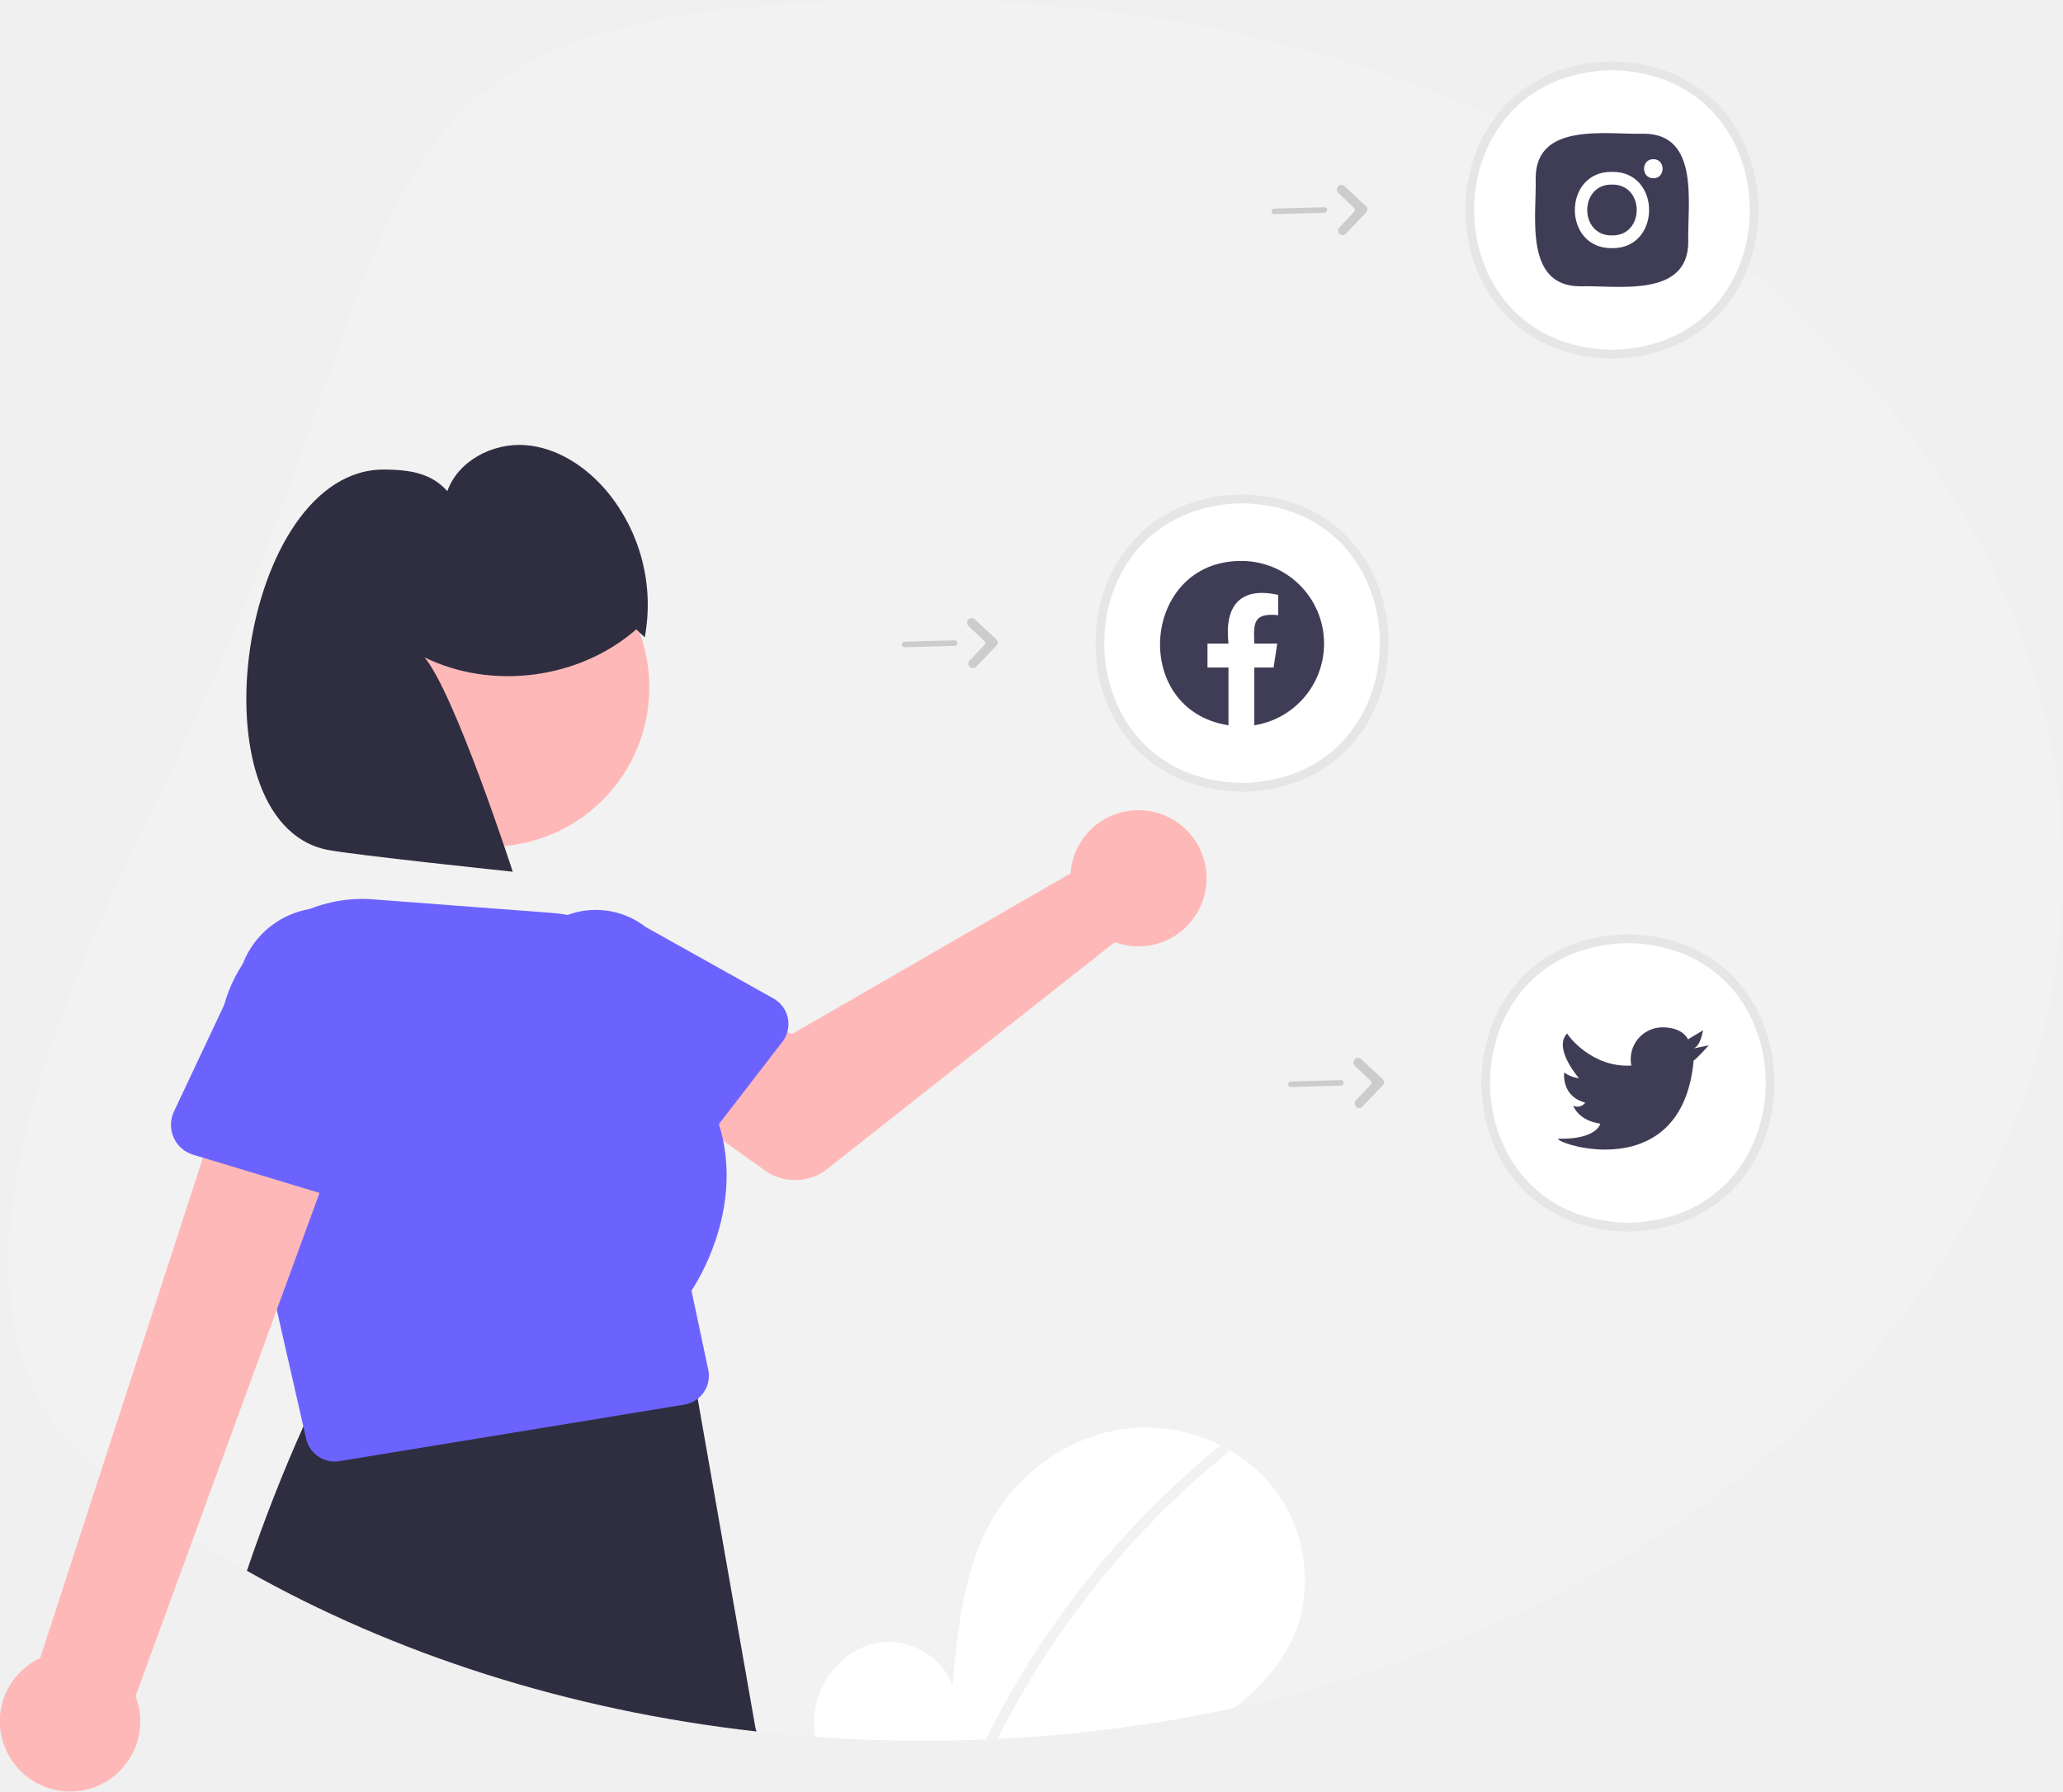
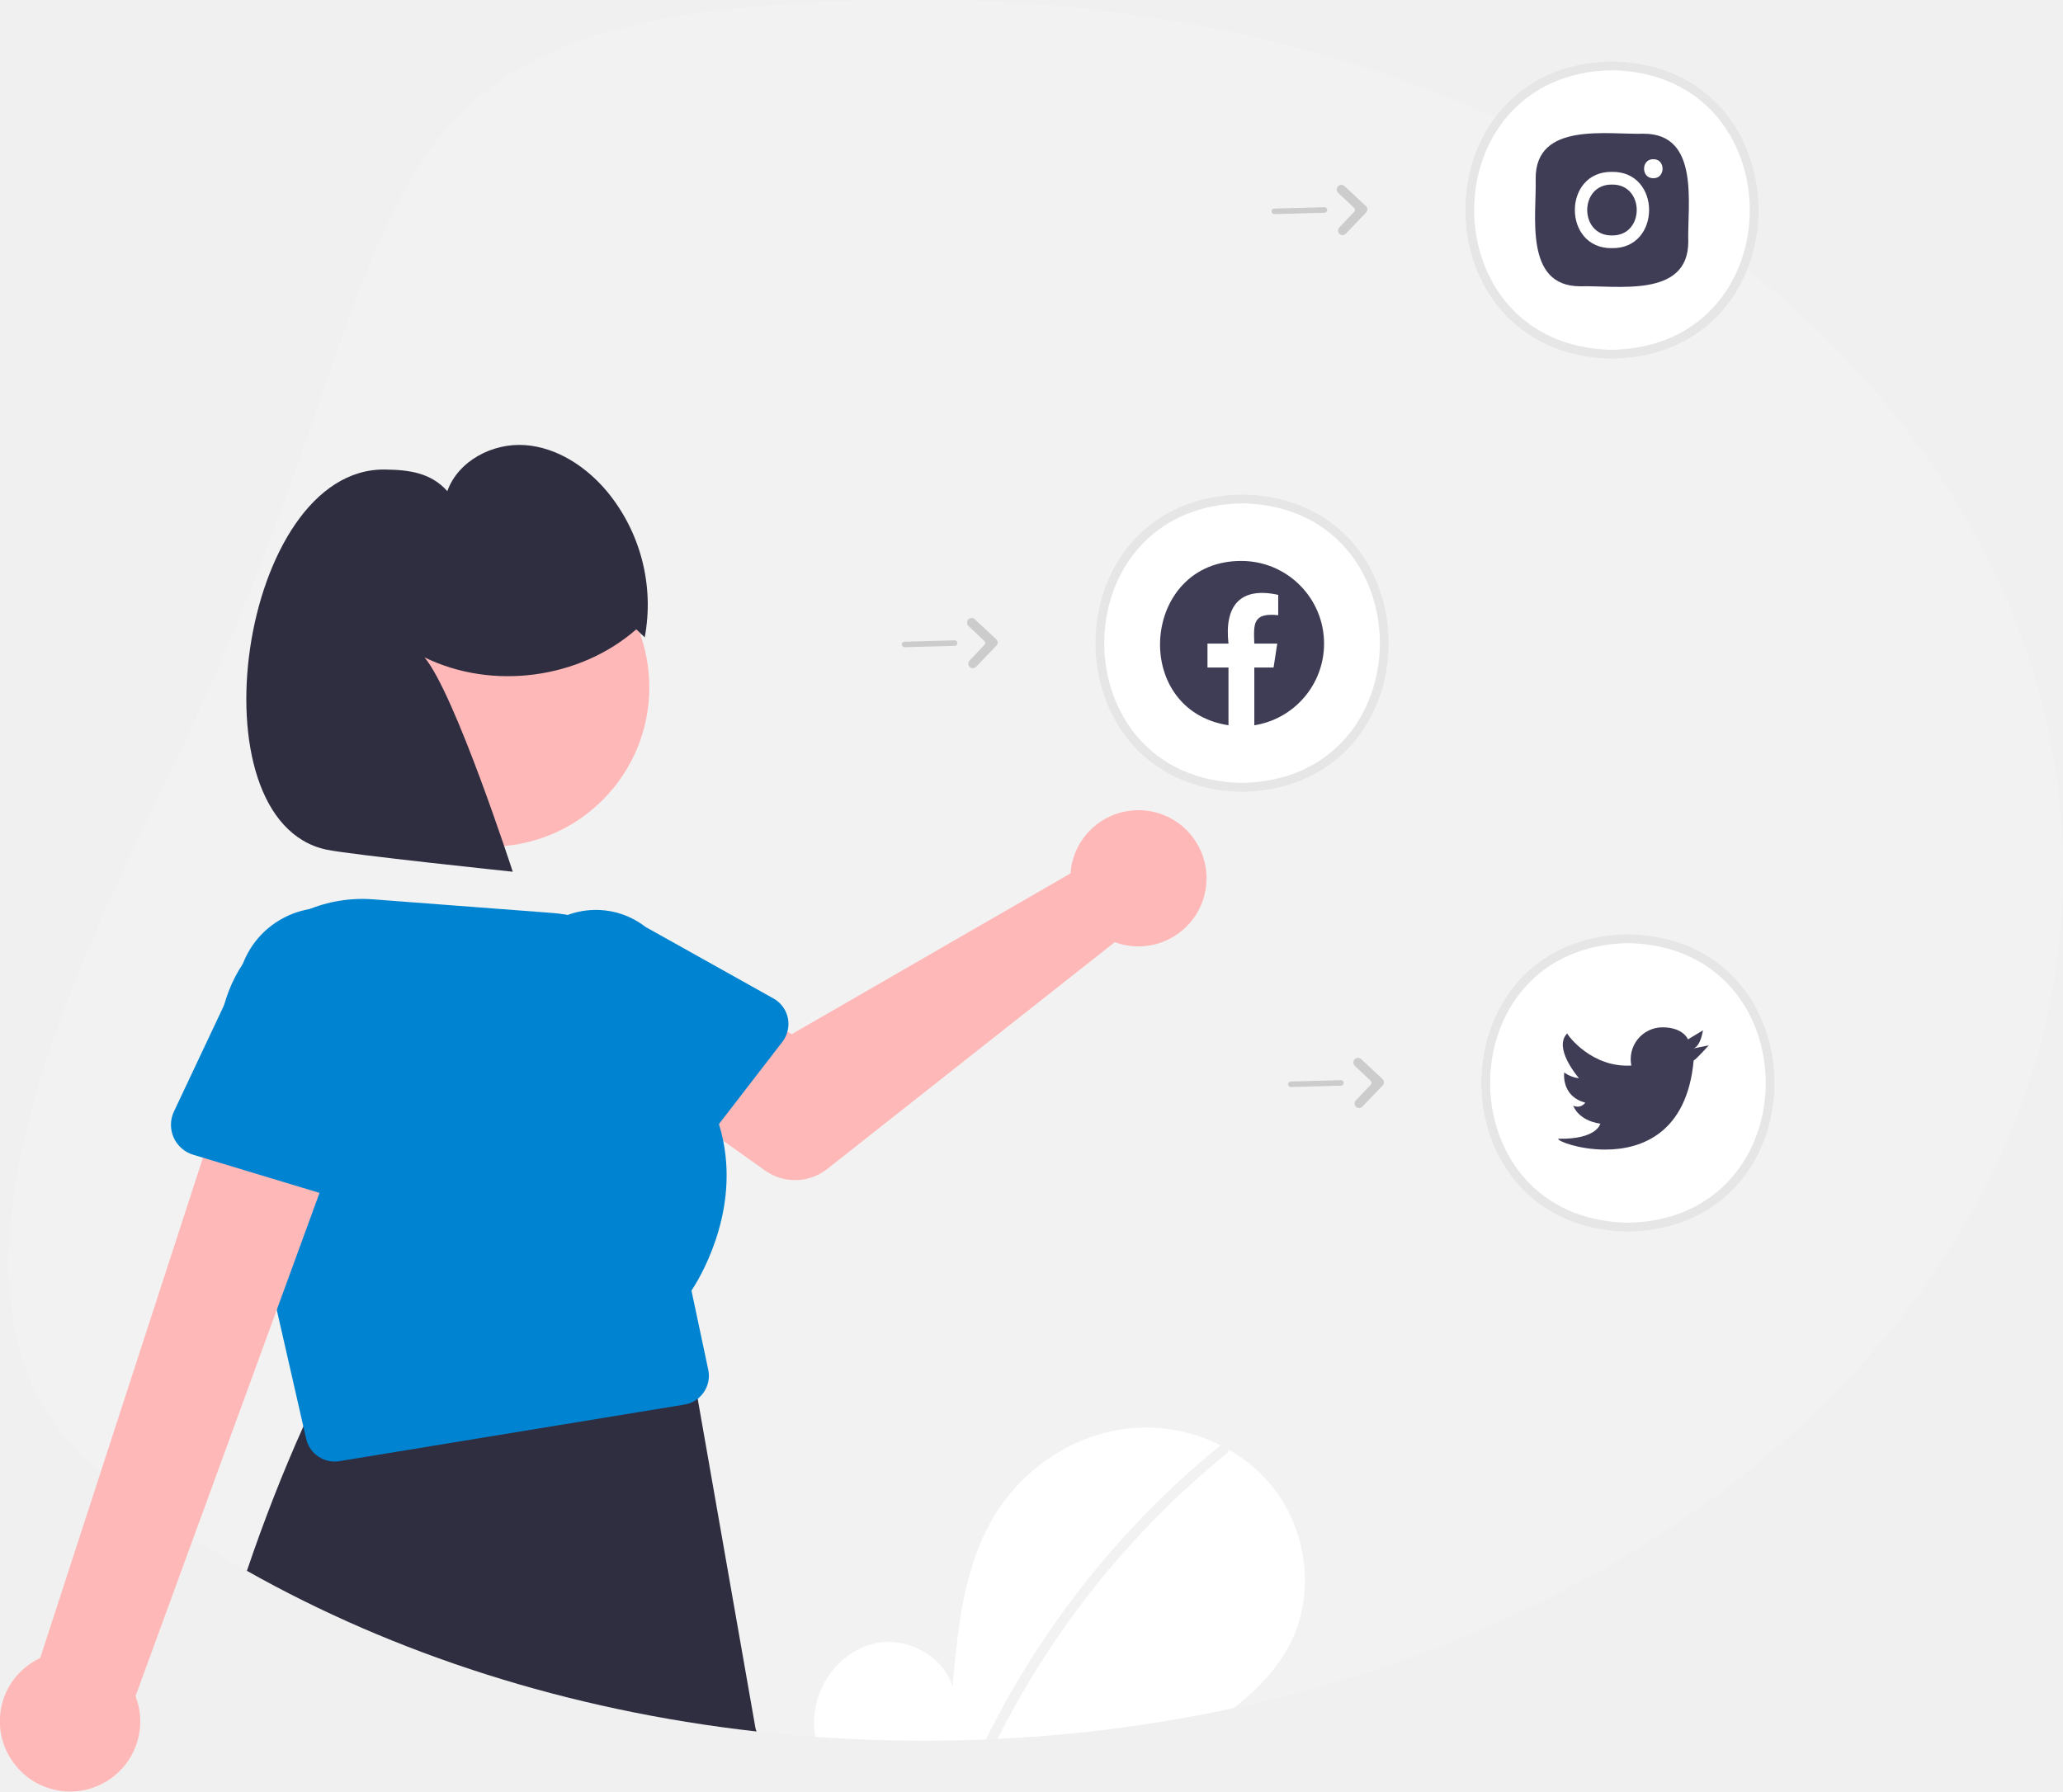
<svg xmlns="http://www.w3.org/2000/svg" width="747.674" height="649.406" viewBox="0 0 747.674 649.406" role="img" artist="Katerina Limpitsouni" source="https://undraw.co/">
  <path d="M973.837,440.797c0,144.48-127.12,266.27-300.58,303.66a527.706,527.706,0,0,1-85.57,11.18c-1.4.07-2.8.14-4.21.19q-11.235.465-22.64.47-19.83,0-39.19-1.41-10.74-.765-21.3-1.95c-68.47-7.68-131.479-28.19-184.7-58.24q-9.975-5.625-19.48-11.7a388.089,388.089,0,0,1-33.56-23.96c-71.09-56.66-11.82-177.6,25.23-253.74,100-205.5,44.91-280,273-280S973.837,266.547,973.837,440.797Z" transform="translate(-226.1631 -125.2972)" fill="#f2f2f2" />
  <path d="M810.375,255.365c-70.892-1.271-70.881-106.625.002-107.886C881.268,148.75,881.257,254.104,810.375,255.365Z" transform="translate(-226.1631 -125.2972)" fill="#fff" />
  <path d="M676.308,412.365c-70.892-1.271-70.881-106.625.002-107.886C747.2,305.75,747.189,411.104,676.308,412.365Z" transform="translate(-226.1631 -125.2972)" fill="#fff" />
  <path d="M816.156,571.789c-70.892-1.271-70.881-106.625.002-107.886C887.048,465.175,887.037,570.529,816.156,571.789Z" transform="translate(-226.1631 -125.2972)" fill="#fff" />
  <path d="M810.375,255.365c-70.892-1.271-70.881-106.625.002-107.886C881.268,148.75,881.257,254.104,810.375,255.365Zm0-104.616c-66.596,1.194-66.585,100.162.002,101.347C876.971,250.901,876.961,151.933,810.375,150.748Z" transform="translate(-226.1631 -125.2972)" fill="#e6e6e6" />
  <path d="M500.097,752.187a8.361,8.361,0,0,1-.33-1.56l-20.59-117.4a8.51,8.51,0,0,0-.14-.9,10.607,10.607,0,0,0-8.87-8.38l-117.41.51a10.528,10.528,0,0,0-11.04,5.83q-2.865,5.97-5.61,12.11-11.115,24.735-20.46,52.3c53.22,30.05,116.23,50.56,184.7,58.24Z" transform="translate(-226.1631 -125.2972)" fill="#2f2e41" />
  <path d="M614.709,438.026a24.763,24.763,0,0,0-.563,3.858l-101.055,58.298L488.528,486.042l-26.185,34.28,41.051,29.259a18.82,18.82,0,0,0,22.579-.55l104.205-82.208a24.694,24.694,0,1,0-15.469-28.797Z" transform="translate(-226.1631 -125.2972)" fill="#ffb8b8" />
-   <path d="M511.707,494.357a10.607,10.607,0,0,0-5.21-7.12l-46.37-25.93a29.399,29.399,0,0,0-36.05,46.45l36.97,38.39a10.591,10.591,0,0,0,16.01-.87l7.2-9.34,2.46-3.18,23-29.81a10.369,10.369,0,0,0,1.81-3.66A10.521,10.521,0,0,0,511.707,494.357Z" transform="translate(-226.1631 -125.2972)" fill="#6c63ff" />
+   <path d="M511.707,494.357a10.607,10.607,0,0,0-5.21-7.12l-46.37-25.93a29.399,29.399,0,0,0-36.05,46.45l36.97,38.39a10.591,10.591,0,0,0,16.01-.87l7.2-9.34,2.46-3.18,23-29.81a10.369,10.369,0,0,0,1.81-3.66A10.521,10.521,0,0,0,511.707,494.357Z" transform="translate(-226.1631 -125.2972)" fill="#0084d1" />
  <circle cx="403.712" cy="374.436" r="57.778" transform="translate(-372.6846 269.8402) rotate(-45)" fill="#ffb8b8" />
-   <path d="M476.767,593.127c2.32-3.47,17.07-26.89,11.49-54.34a60.664,60.664,0,0,0-1.54-6.03,67.359,67.359,0,0,0-12.37-22.61c.07-1.84.05-3.65-.06-5.45v-.01a51.987,51.987,0,0,0-48-48.46l-64.62-4.91a51.502,51.502,0,0,0-44.08,18.76,55.248,55.248,0,0,0-3.41,4.6.01.01,0,0,0-.01.01,51.417,51.417,0,0,0-6.66,42.23l.55,2.42,6.89,30.21,11.52,50.55,9.64,42.3,1.02,4.46a10.61,10.61,0,0,0,10.32,8.23,10.063,10.063,0,0,0,1.72-.14l125.04-20.5a10.461,10.461,0,0,0,4.83-2.12,10.902,10.902,0,0,0,2.19-2.35,10.466,10.466,0,0,0,1.62-8.17Z" transform="translate(-226.1631 -125.2972)" fill="#6c63ff" />
+   <path d="M476.767,593.127c2.32-3.47,17.07-26.89,11.49-54.34a60.664,60.664,0,0,0-1.54-6.03,67.359,67.359,0,0,0-12.37-22.61c.07-1.84.05-3.65-.06-5.45v-.01a51.987,51.987,0,0,0-48-48.46l-64.62-4.91a51.502,51.502,0,0,0-44.08,18.76,55.248,55.248,0,0,0-3.41,4.6.01.01,0,0,0-.01.01,51.417,51.417,0,0,0-6.66,42.23l.55,2.42,6.89,30.21,11.52,50.55,9.64,42.3,1.02,4.46a10.61,10.61,0,0,0,10.32,8.23,10.063,10.063,0,0,0,1.72-.14l125.04-20.5a10.461,10.461,0,0,0,4.83-2.12,10.902,10.902,0,0,0,2.19-2.35,10.466,10.466,0,0,0,1.62-8.17Z" transform="translate(-226.1631 -125.2972)" fill="#0084d1" />
  <path d="M230.684,763.748a25.272,25.272,0,0,1,10.045-37.426L311.923,507.434l41.258,19.577L275.284,740.139a25.409,25.409,0,0,1-44.6,23.608Z" transform="translate(-226.1631 -125.2972)" fill="#ffb8b8" />
-   <path d="M352.697,455.727a31.509,31.509,0,0,0-38.52,18.95.01.01,0,0,0-.01.01c-.26.67-.5,1.37-.71,2.07l-6.03,12.79-18.22,38.65a11.32,11.32,0,0,0,6.97,15.68l3.55,1.07,15.22,4.6,27.01,8.16,9,2.72a11.333,11.333,0,0,0,14.49-9.2l8.32-56.44A31.461,31.461,0,0,0,352.697,455.727Z" transform="translate(-226.1631 -125.2972)" fill="#6c63ff" />
+   <path d="M352.697,455.727a31.509,31.509,0,0,0-38.52,18.95.01.01,0,0,0-.01.01c-.26.67-.5,1.37-.71,2.07l-6.03,12.79-18.22,38.65a11.32,11.32,0,0,0,6.97,15.68l3.55,1.07,15.22,4.6,27.01,8.16,9,2.72a11.333,11.333,0,0,0,14.49-9.2l8.32-56.44A31.461,31.461,0,0,0,352.697,455.727Z" transform="translate(-226.1631 -125.2972)" fill="#0084d1" />
  <path d="M456.767,353.425c-20.588,18.01-52.194,22.192-76.758,10.156,11.034,13.09,31.989,77.708,31.989,77.708s-59.169-6.219-67.529-8.006c-49.376-10.558-31.428-138.432,21.184-137.786,8.911.109,16.701,1.187,22.632,7.838,3.937-11.035,16.455-17.535,28.14-16.694s22.254,7.861,29.771,16.847a64.473,64.473,0,0,1,13.635,52.844Z" transform="translate(-226.1631 -125.2972)" fill="#2f2e41" />
  <path d="M676.308,412.365c-70.892-1.271-70.881-106.625.002-107.886C747.2,305.75,747.189,411.104,676.308,412.365Zm0-104.616c-66.596,1.194-66.585,100.162.002,101.347C742.904,407.901,742.893,308.933,676.308,307.748Z" transform="translate(-226.1631 -125.2972)" fill="#e6e6e6" />
  <path d="M816.156,571.789c-70.892-1.271-70.881-106.625.002-107.886C887.048,465.175,887.037,570.529,816.156,571.789Zm0-104.616c-66.596,1.194-66.585,100.162.002,101.347C882.751,567.326,882.741,468.358,816.156,467.173Z" transform="translate(-226.1631 -125.2972)" fill="#e6e6e6" />
  <path d="M821.897,173.77c-13.299.382-39.16-4.371-39.173,16.132.381,13.298-4.372,39.159,16.131,39.172,13.298-.381,39.159,4.372,39.172-16.131C837.646,199.645,842.4,173.784,821.897,173.77Z" transform="translate(-226.1631 -125.2972)" fill="#3f3d56" />
  <path d="M825.354,189.901c-4.475.056-4.46-6.974.015-6.898C829.844,182.947,829.828,189.976,825.354,189.901Z" transform="translate(-226.1631 -125.2972)" fill="#fff" />
  <path d="M810.376,192.204c11.96-.176,11.96,18.613-.001,18.436-11.959.174-11.959-18.611.001-18.436Zm0-4.608c-17.937-.262-17.94,27.917.001,27.652,17.939.262,17.937-27.917-.001-27.652Z" transform="translate(-226.1631 -125.2972)" fill="#fff" />
  <path d="M718.775,526.942a1.631,1.631,0,0,1-1.231-2.753l5.442-5.75a.938.938,0,0,0-.036-1.324l-5.782-5.472a1.676,1.676,0,0,1-.065-2.37h0a1.68,1.68,0,0,1,2.362-.073l7.778,7.268a1.585,1.585,0,0,1,.062,2.255l-7.396,7.717A1.628,1.628,0,0,1,718.775,526.942Z" transform="translate(-226.1631 -125.2972)" fill="#ccc" />
  <path d="M712.832,518.573a.996.996,0,0,1-.649.263l-18.135.5a1.0 1,0,1,1-.055-1.999l18.135-.5a1.0 1,0,0,1,.705,1.735Z" transform="translate(-226.1631 -125.2972)" fill="#ccc" />
  <path d="M578.775,367.517a1.631,1.631,0,0,1-1.231-2.753l5.442-5.75a.938.938,0,0,0-.036-1.324l-5.782-5.472a1.676,1.676,0,0,1-.065-2.37h0a1.68,1.68,0,0,1,2.362-.073l7.778,7.268a1.585,1.585,0,0,1,.062,2.255l-7.396,7.717A1.628,1.628,0,0,1,578.775,367.517Z" transform="translate(-226.1631 -125.2972)" fill="#ccc" />
  <path d="M572.832,359.148a.996.996,0,0,1-.649.263l-18.135.5a1.0 1,0,1,1-.055-1.999l18.135-.5a1.0 1,0,0,1,.705,1.735Z" transform="translate(-226.1631 -125.2972)" fill="#ccc" />
  <path d="M712.775,210.517a1.631,1.631,0,0,1-1.231-2.753l5.442-5.75a.938.938,0,0,0-.036-1.324l-5.782-5.472a1.676,1.676,0,0,1-.065-2.37h0a1.68,1.68,0,0,1,2.362-.073l7.778,7.268a1.585,1.585,0,0,1,.062,2.255l-7.396,7.717A1.628,1.628,0,0,1,712.775,210.517Z" transform="translate(-226.1631 -125.2972)" fill="#ccc" />
  <path d="M706.832,202.148a.996.996,0,0,1-.649.263l-18.135.5a1.0 1,0,1,1-.055-1.999l18.135-.5a1.0 1,0,0,1,.705,1.735Z" transform="translate(-226.1631 -125.2972)" fill="#ccc" />
  <path d="M694.207,720.177c-4.69,9.74-12.33,17.62-20.95,24.28a527.706,527.706,0,0,1-85.57,11.18c-1.4.07-2.8.14-4.21.19q-11.235.465-22.64.47-19.83,0-39.19-1.41a31.788,31.788,0,0,1-.2-8.98c1.43-11.69,10.3-22.43,21.81-24.91,11.51-2.48,24.63,4.39,28.12,15.63,1.93-21.68,4.14-44.26,15.67-62.72,10.43-16.71,28.5-28.67,48.09-30.81a60.541,60.541,0,0,1,33.47,6.13q1.425.72,2.82,1.5a55.847,55.847,0,0,1,16.13,13.77C699.777,679.957,702.767,702.437,694.207,720.177Z" transform="translate(-226.1631 -125.2972)" fill="#fff" />
  <path d="M671.427,650.727a1.522,1.522,0,0,1-.62,1.37,316.876,316.876,0,0,0-83.12,103.54c-1.4.07-2.8.14-4.21.19q2.67-5.415,5.54-10.72a322.173,322.173,0,0,1,34.91-51.67,318.079,318.079,0,0,1,44.26-43.95,1.917,1.917,0,0,1,.42-.26A2.05,2.05,0,0,1,671.427,650.727Z" transform="translate(-226.1631 -125.2972)" fill="#f2f2f2" />
  <path d="M845.444,504.237s-4.58,5.13-5.46,5.46c-2.42,26.33-18.86,32.31-32.06,32.31-9.49,0-17.31-3.09-17.05-3.94,14.08.33,15.28-5.45,15.28-5.45-8.18-1.21-9.82-6.55-9.82-6.55a3.37,3.37,0,0,0,4.36-1.09c-8.83-2.3-7.63-10.92-7.63-10.92a11.368,11.368,0,0,0,5.34,2.08c-.98-1.2-9.24-11.1-4.27-16.23.29.78,8.89,12.49,23.26,11.64a11.552,11.552,0,0,1,11.24-13.86c7.64,0,9.28,4.37,9.28,4.37l5.46-3.28c-.11,0-.66,5.46-3.39,6.55Z" transform="translate(-226.1631 -125.2972)" fill="#3f3d56" />
  <path d="M706.031,358.597a29.975,29.975,0,0,1-25.28,29.61v-20.94h6.98l1.33-8.67h-8.31c-.28-7.22-.56-11.27,8.66-10.3v-7.37c-13.81-3.04-19.57,3.96-18.02,17.67h-7.61v8.67h7.61v20.93c-35.82-5.51-31.61-59.7,4.67-59.56A29.964,29.964,0,0,1,706.031,358.597Z" transform="translate(-226.1631 -125.2972)" fill="#3f3d56" fill-rule="evenodd" />
</svg>
